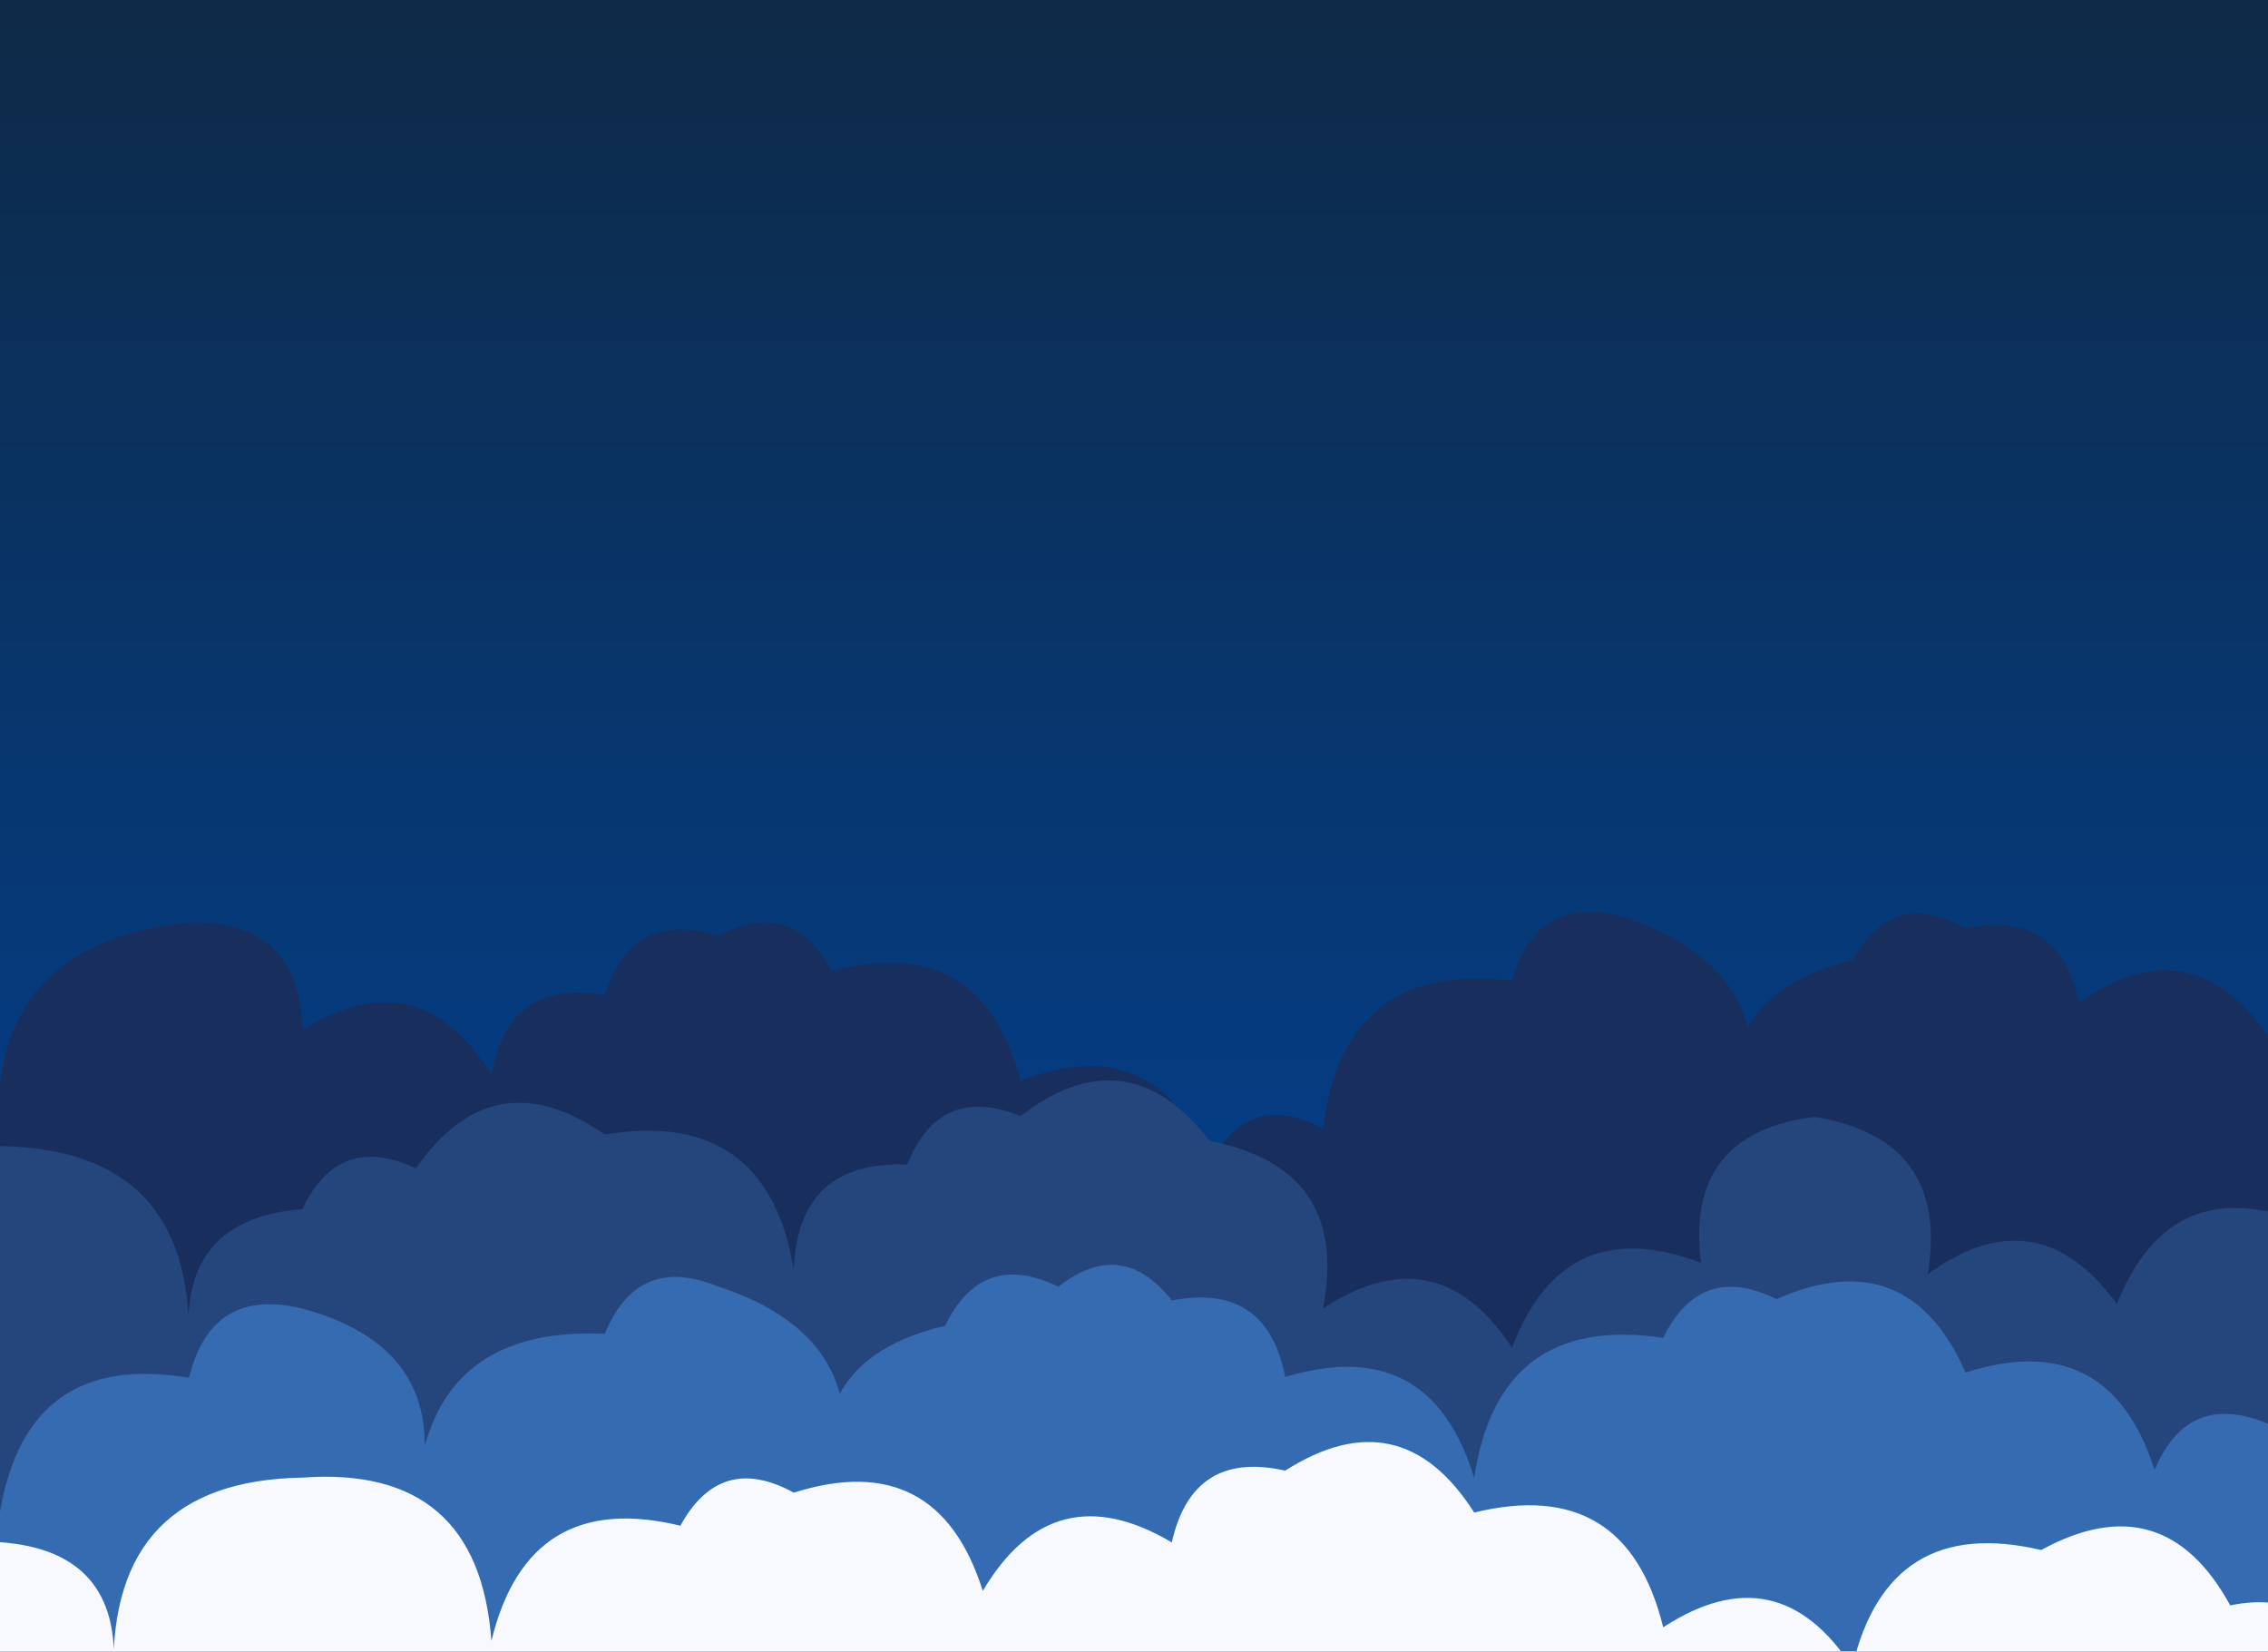
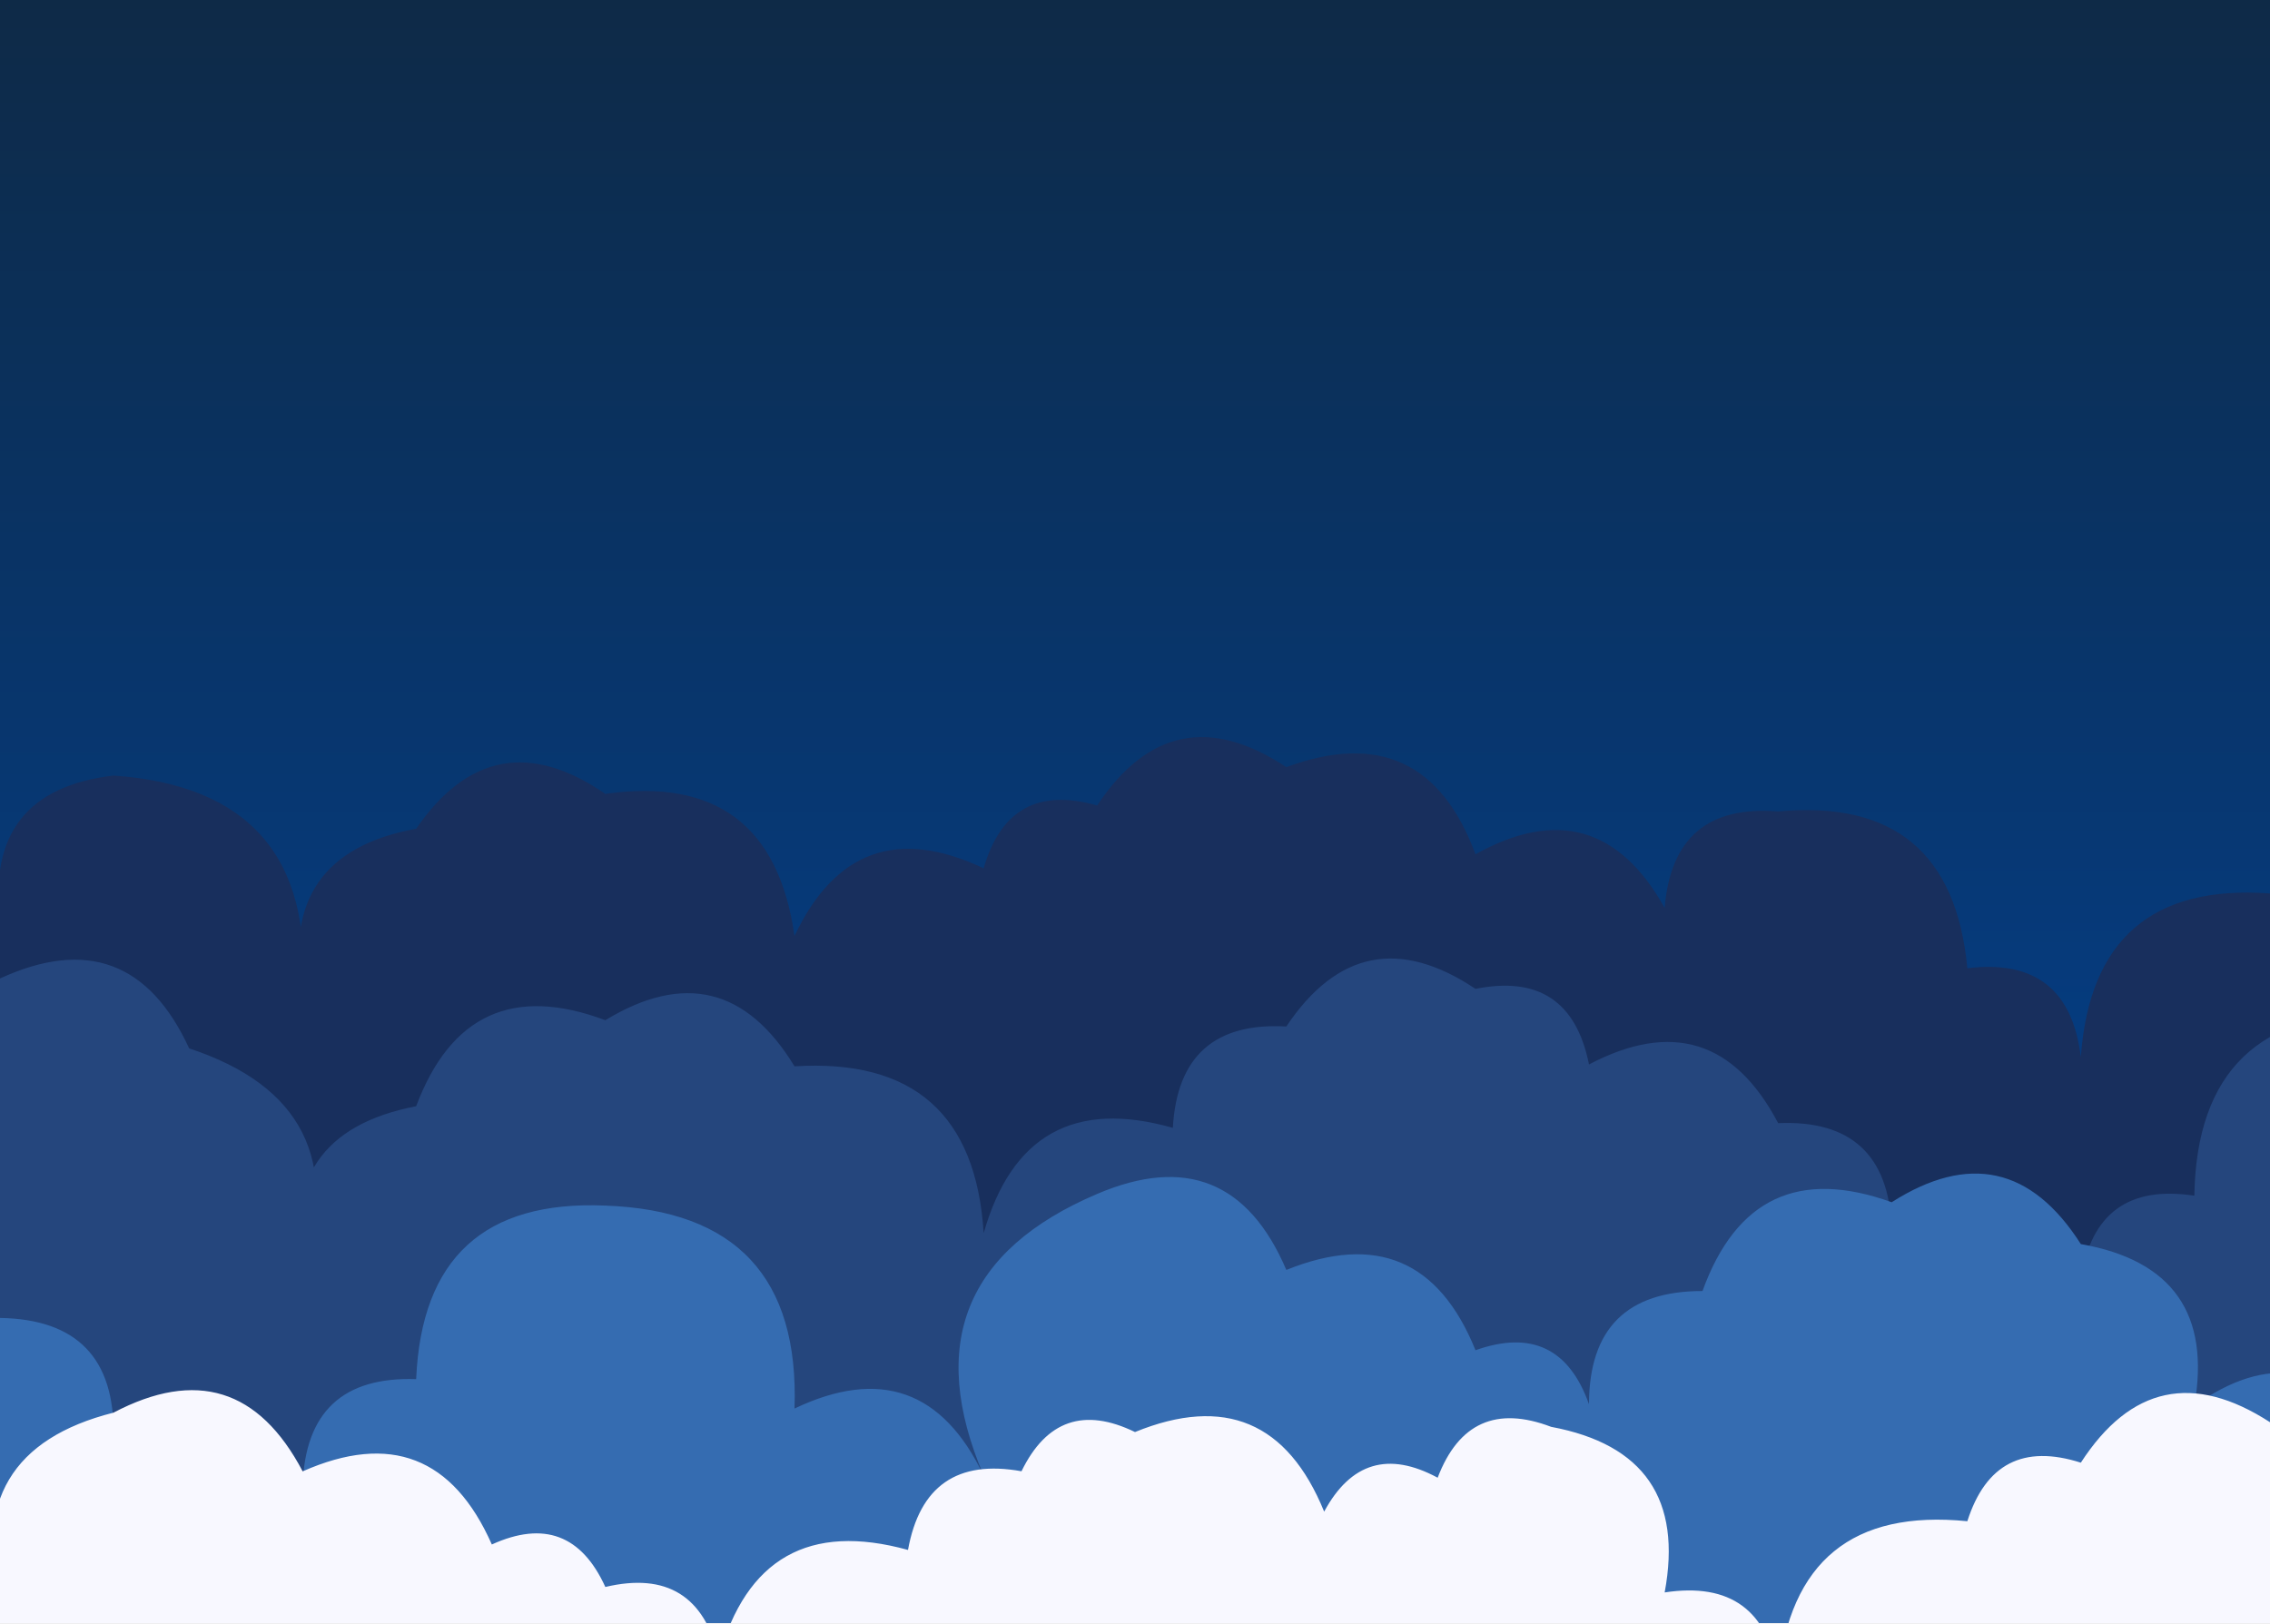
- <svg xmlns="http://www.w3.org/2000/svg" version="1.1" width="769" height="560" preserveAspectRatio="none" viewBox="0 0 769 560">
-   <g mask="url(&quot;#SvgjsMask1213&quot;)" fill="none">
-     <rect width="769" height="560" x="0" y="0" fill="url(#SvgjsLinearGradient1214)" />
-     <path d="M769 560L0 560 L0 391.33Q-7.25 319.99, 64.083 312.74Q101.5 311.71, 102.533 349.13Q142.16 324.67, 166.617 364.3Q172.42 331.65, 205.067 337.45Q214.2 308.13, 243.517 317.27Q268.7 304, 281.967 329.19Q332.65 315.79, 346.05 366.47Q392.17 348.51, 410.133 394.63Q423.33 369.38, 448.583 382.57Q455.6 325.5, 512.667 332.52Q521.18 302.58, 551.117 311.09Q609.29 330.81, 589.567 388.99Q577.05 338.02, 628.017 325.5Q641.83 300.87, 666.467 314.68Q698.35 308.11, 704.917 339.99Q742.49 313.48, 769 351.05z" fill="#182f5d" />
-     <path d="M781.817 560L0 560 L0 388.61Q65.09 389.62, 64.083 454.71Q60.95 413.13, 102.533 409.99Q114.86 383.87, 140.983 396.2Q167.28 358.41, 205.067 384.7Q260.04 375.59, 269.15 430.57Q270.52 393.49, 307.6 394.86Q318.6 367.41, 346.05 378.41Q382.32 350.6, 410.133 386.87Q457.76 396.05, 448.583 443.67Q487.27 418.28, 512.667 456.97Q530.32 410.54, 576.75 428.19Q571.23 384.22, 615.2 378.7Q661.1 386.15, 653.65 432.05Q690.74 405.05, 717.733 442.14Q736.13 396.45, 781.817 414.85z" fill="#25467d" />
-     <path d="M769 560L0 560 L0 512.59Q9.34 457.85, 64.083 467.19Q71.56 436.21, 102.533 443.69Q155.26 457.96, 140.983 510.69Q143.81 449.43, 205.067 452.26Q216.28 425.02, 243.517 436.24Q300.38 454.65, 281.967 511.52Q270.2 461.31, 320.417 449.54Q333.02 423.69, 358.867 436.29Q380.43 419.4, 397.317 440.96Q429.52 434.71, 435.767 466.92Q484.93 452, 499.85 501.16Q508.12 445.35, 563.933 453.62Q576.59 427.83, 602.383 440.49Q646.88 420.9, 666.467 465.39Q715.02 449.86, 730.55 498.42Q741.95 471.37, 769 482.76z" fill="#356cb1" />
-     <path d="M794.633 560L0 560 L0 522.9Q41.42 525.87, 38.45 567.3Q37.35 502.11, 102.533 501.01Q162.27 496.66, 166.617 556.39Q179.12 504.81, 230.7 517.32Q244.32 492.49, 269.15 506.11Q317.85 490.73, 333.233 539.43Q357.05 499.16, 397.317 522.97Q404.38 491.58, 435.767 498.64Q474.92 473.71, 499.85 512.86Q551.35 500.27, 563.933 551.77Q602.73 526.48, 628.017 565.28Q640.2 513.38, 692.1 525.56Q733.52 502.9, 756.183 544.32Q788.26 537.95, 794.633 570.03z" fill="rgba(248, 248, 255, 1)" />
+ <svg xmlns="http://www.w3.org/2000/svg" version="1.1" width="769" height="550" preserveAspectRatio="none" viewBox="0 0 769 550">
+   <g mask="url(&quot;#SvgjsMask1201&quot;)" fill="none">
+     <rect width="769" height="550" x="0" y="0" fill="url(#SvgjsLinearGradient1202)" />
+     <path d="M769 550L0 550 L0 311.62Q-5.18 267.99, 38.45 262.8Q107.33 267.59, 102.533 336.47Q93.93 289.42, 140.983 280.82Q167.12 242.87, 205.067 269.01Q261.18 261.04, 269.15 317.16Q289.73 273.65, 333.233 294.23Q341.82 264.37, 371.683 272.95Q397.22 234.41, 435.767 259.95Q482.57 242.67, 499.85 289.48Q540.97 266.52, 563.933 307.64Q566.82 272.07, 602.383 274.96Q660.99 269.48, 666.467 328.09Q700.72 323.89, 704.917 358.14Q709.26 298.4, 769 302.75z" fill="#182f5d" />
+     <path d="M807.45 550L0 550 L0 331.56Q43.89 311.36, 64.083 355.25Q121.44 374.15, 102.533 431.51Q93.43 383.95, 140.983 374.85Q158.45 328.23, 205.067 345.7Q244.92 321.47, 269.15 361.33Q329.45 357.55, 333.233 417.85Q347.44 367.97, 397.317 382.18Q399.37 345.78, 435.767 347.83Q461.43 309.41, 499.85 335.08Q531.88 328.66, 538.3 360.69Q580.29 338.59, 602.383 380.58Q639.25 379, 640.833 415.86Q681.64 392.58, 704.917 433.39Q710.03 400.05, 743.367 405.17Q744.44 342.16, 807.45 343.24z" fill="#25467d" />
+     <path d="M807.45 550L0 550 L0 446.59Q39.09 447.23, 38.45 486.32Q78.94 462.73, 102.533 503.22Q103.81 466.05, 140.983 467.33Q143.62 405.88, 205.067 408.52Q271.49 410.86, 269.15 477.29Q312.56 456.61, 333.233 500.02Q304.73 433.06, 371.683 404.56Q416.6 385.4, 435.767 430.32Q481.41 411.88, 499.85 457.53Q528.22 447.45, 538.3 475.83Q538.34 437.42, 576.75 437.47Q593.75 390.38, 640.833 407.38Q679.97 382.43, 704.917 421.56Q751.55 429.74, 743.367 476.37Q780.69 449.61, 807.45 486.93z" fill="#356cb1" />
+     <path d="M769 550L0 550 L0 543.14Q-13.01 491.68, 38.45 478.68Q80.44 456.58, 102.533 498.57Q146.97 478.92, 166.617 523.35Q193.04 511.32, 205.067 537.75Q236.17 530.4, 243.517 561.5Q257.41 511.31, 307.6 525.2Q313.49 492.65, 346.05 498.54Q358.63 472.67, 384.5 485.25Q430.03 466.69, 448.583 512.22Q462.06 487.25, 487.033 500.73Q497.64 472.89, 525.483 483.49Q572.76 492.32, 563.933 539.6Q597.3 534.52, 602.383 567.89Q608.22 509.64, 666.467 515.47Q675.77 486.32, 704.917 495.63Q730.1 456.73, 769 481.92z" fill="rgba(248, 248, 255, 1)" />
  </g>
  <defs>
-     <mask id="SvgjsMask1213">
-       <rect width="769" height="560" fill="#ffffff" />
+     <mask id="SvgjsMask1201">
+       <rect width="769" height="550" fill="#ffffff" />
    </mask>
-     <linearGradient x1="50%" y1="0%" x2="50%" y2="100%" gradientUnits="userSpaceOnUse" id="SvgjsLinearGradient1214">
+     <linearGradient x1="50%" y1="0%" x2="50%" y2="100%" gradientUnits="userSpaceOnUse" id="SvgjsLinearGradient1202">
      <stop stop-color="#0e2a47" offset="0" />
      <stop stop-color="#00459e" offset="1" />
    </linearGradient>
  </defs>
</svg>
